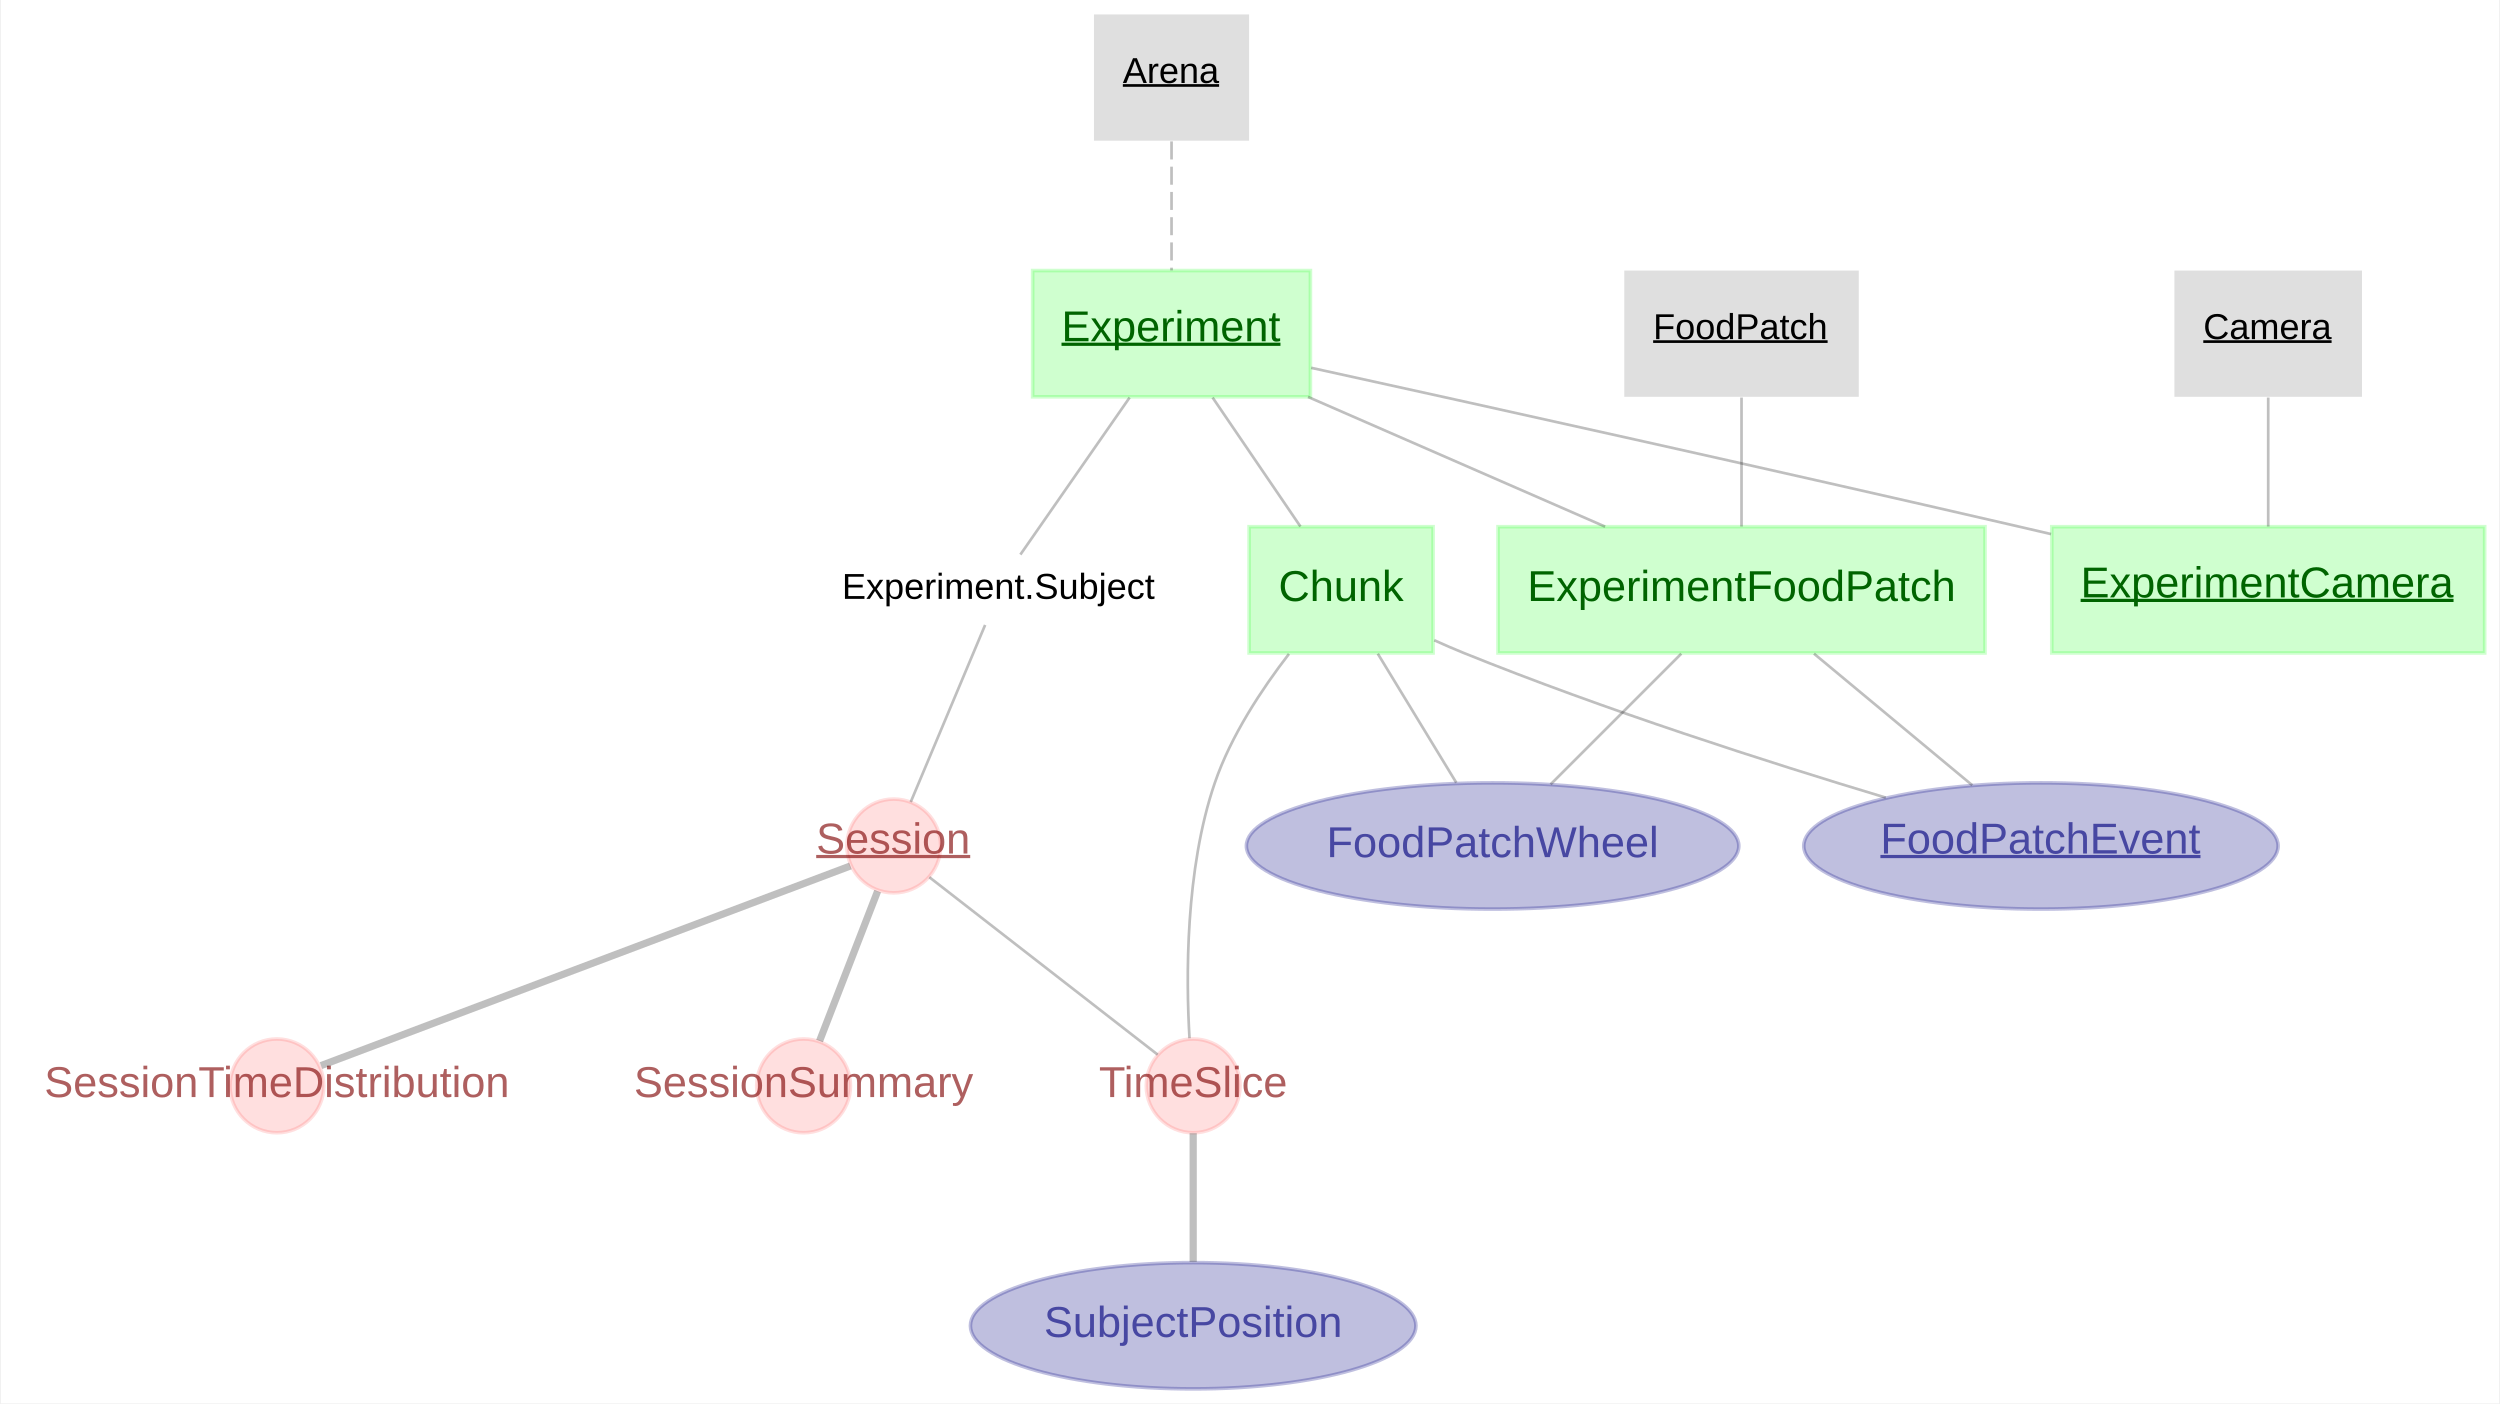
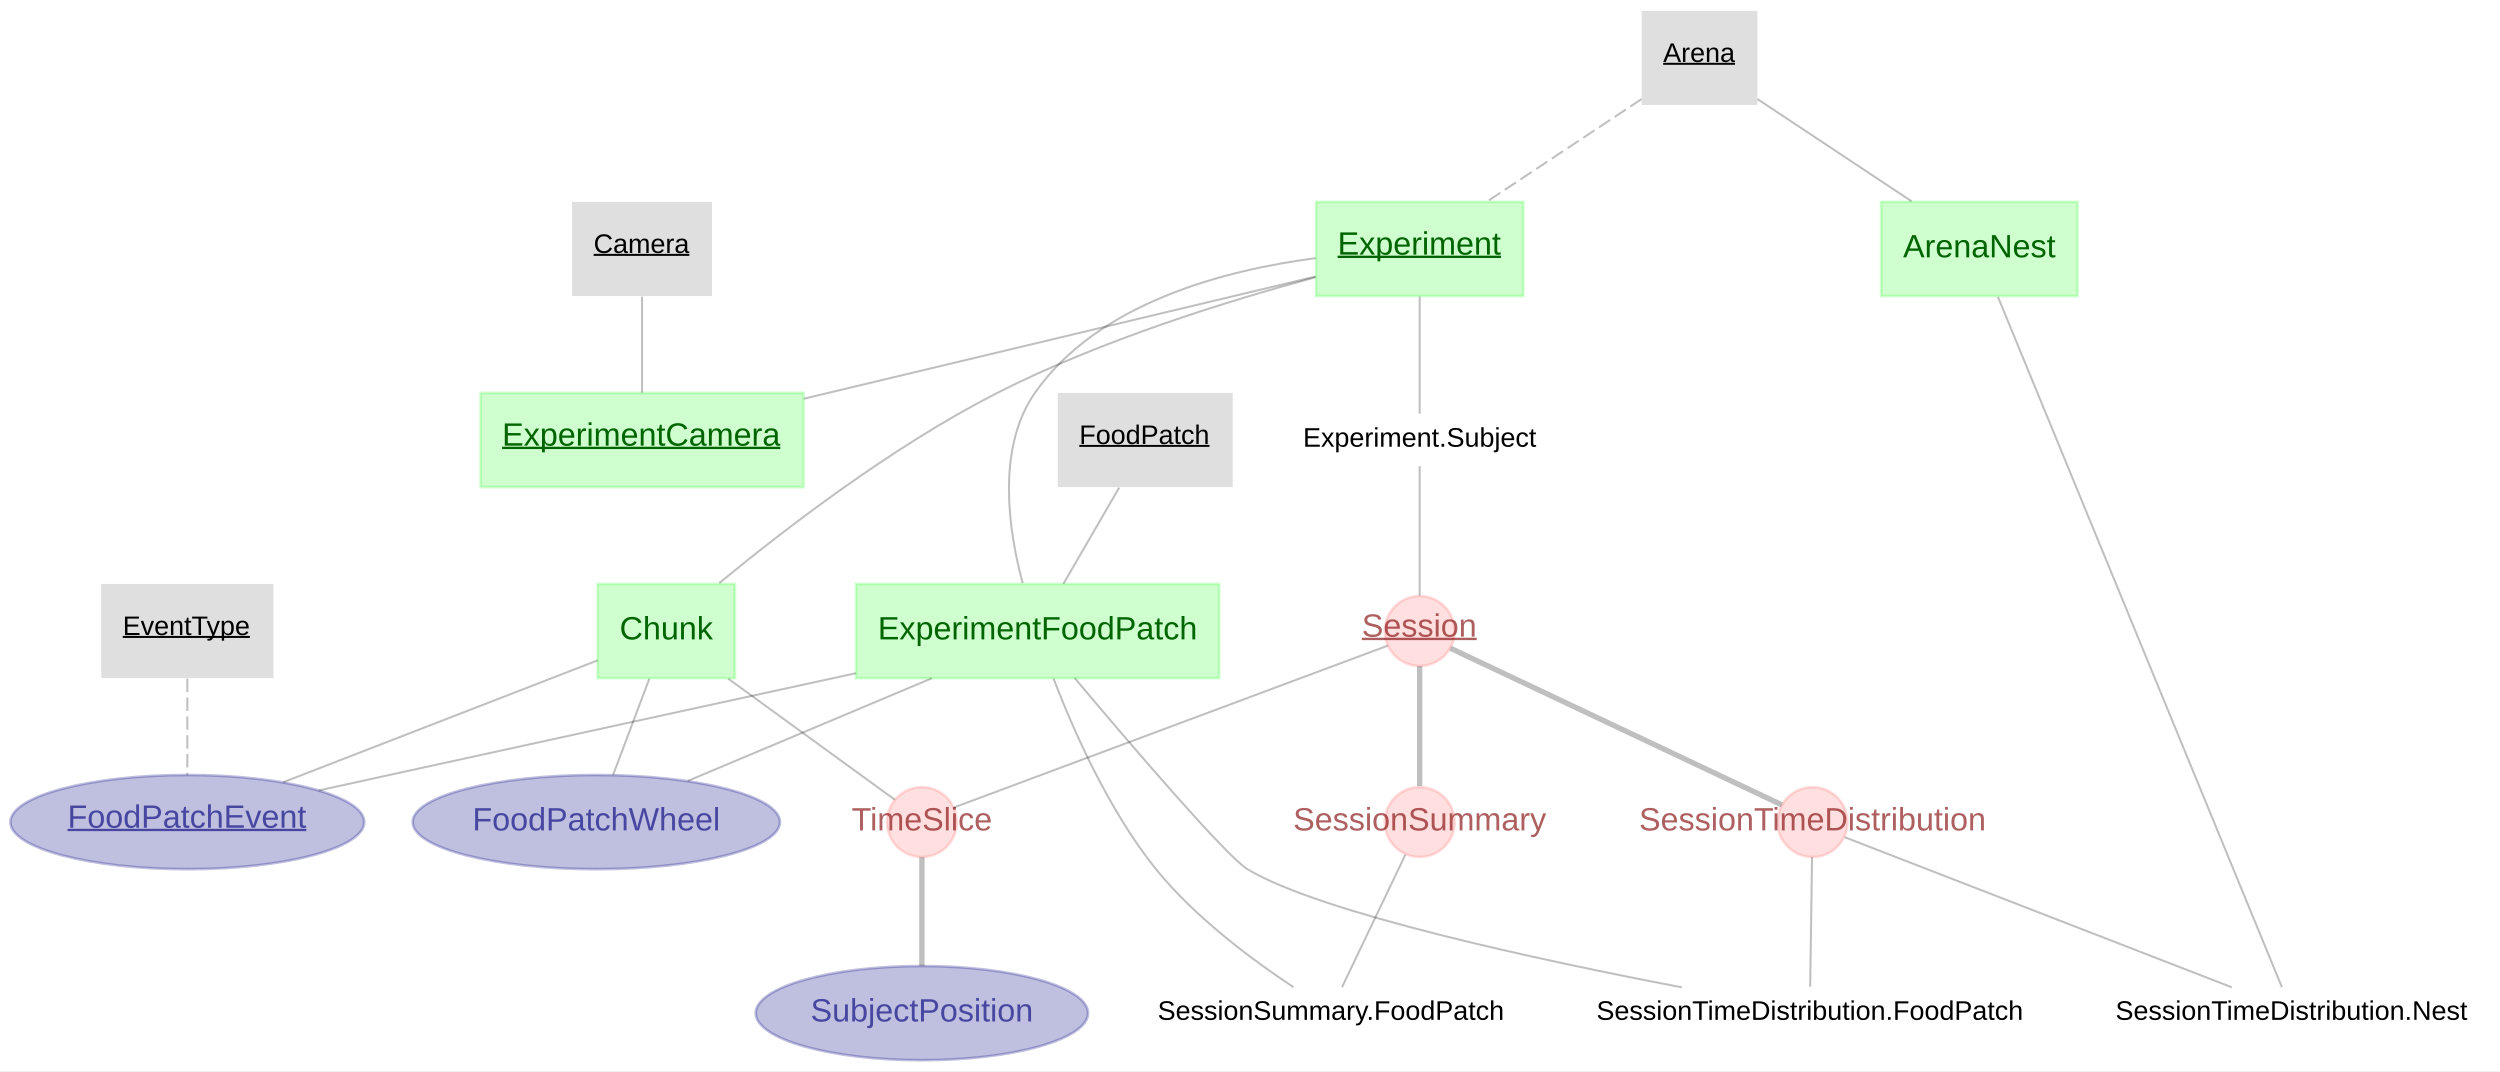
- <svg xmlns="http://www.w3.org/2000/svg" xmlns:xlink="http://www.w3.org/1999/xlink" width="693pt" height="389pt" viewBox="0.00 0.00 692.50 389.00">
-   <g id="graph0" class="graph" transform="scale(1 1) rotate(0) translate(4 385)">
-     <polygon fill="white" stroke="transparent" points="-4,4 -4,-385 688.5,-385 688.5,4 -4,4" />
+ <svg xmlns="http://www.w3.org/2000/svg" xmlns:xlink="http://www.w3.org/1999/xlink" width="929pt" height="398pt" viewBox="0.00 0.00 929.12 398.00">
+   <g id="graph0" class="graph" transform="scale(1 1) rotate(0) translate(4 394)">
+     <polygon fill="white" stroke="transparent" points="-4,4 -4,-394 925.12,-394 925.12,4 -4,4" />
    <g id="node1" class="node">
      <g id="a_node1">
-         <a xlink:title="→ Experiment → Subject ">
-           <polygon fill="transparent" stroke="transparent" points="324,-231 221,-231 221,-212 324,-212 324,-231" />
-           <text text-anchor="middle" x="272.5" y="-219" font-family="arial" font-size="10.00">Experiment.Subject</text>
+         <a xlink:title="→ TimeSlice ------------------------------ timestamps            position_x            position_y            position_z=null       area=null             speed=null            ">
+           <ellipse fill="#00007f" fill-opacity="0.251" stroke="#00007f" stroke-opacity="0.251" cx="338.62" cy="-17.5" rx="61.75" ry="17.5" />
+           <text text-anchor="middle" x="338.62" y="-14.4" font-family="arial" font-size="12.00" fill="#00007f" fill-opacity="0.627">SubjectPosition</text>
+         </a>
+       </g>
+     </g>
+     <g id="node2" class="node">
+       <g id="a_node2">
+         <a xlink:title="→ Chunk → ExperimentFoodPatch event_number          ------------------------------ event_time            → EventType ">
+           <ellipse fill="#00007f" fill-opacity="0.251" stroke="#00007f" stroke-opacity="0.251" cx="65.62" cy="-88.5" rx="65.75" ry="17.5" />
+           <text text-anchor="start" x="21.12" y="-86.4" font-family="arial" text-decoration="underline" font-size="12.00" fill="#00007f" fill-opacity="0.627">FoodPatchEvent</text>
+         </a>
+       </g>
+     </g>
+     <g id="node3" class="node">
+       <g id="a_node3">
+         <a xlink:title="→ Session → Chunk time_slice_start      ------------------------------ time_slice_end        ">
+           <ellipse fill="#ff0000" fill-opacity="0.125" stroke="#ff0000" stroke-opacity="0.125" cx="338.62" cy="-88.5" rx="13" ry="13" />
+           <text text-anchor="middle" x="338.62" y="-85.4" font-family="arial" font-size="12.00" fill="#7f0000" fill-opacity="0.627">TimeSlice</text>
+         </a>
+       </g>
+     </g>
+     <g id="edge1" class="edge">
+       <path fill="none" stroke="#000000" stroke-width="2" stroke-opacity="0.251" d="M338.62,-75.48C338.62,-64.28 338.62,-47.49 338.62,-35.03" />
+     </g>
+     <g id="node4" class="node">
+       <g id="a_node4">
+         <a xlink:title="event_code            ------------------------------ event_type            ">
+           <polygon fill="#000000" fill-opacity="0.125" stroke="transparent" points="97.62,-177 33.62,-177 33.62,-142 97.62,-142 97.62,-177" />
+           <text text-anchor="start" x="41.62" y="-158" font-family="arial" text-decoration="underline" font-size="10.00">EventType</text>
+         </a>
+       </g>
+     </g>
+     <g id="edge2" class="edge">
+       <path fill="none" stroke="#000000" stroke-width="0.75" stroke-dasharray="5,2" stroke-opacity="0.251" d="M65.62,-141.8C65.62,-130.95 65.62,-116.87 65.62,-106.05" />
+     </g>
+     <g id="node5" class="node">
+       <g id="a_node5">
+         <a xlink:title="arena_name            ------------------------------ arena_description=&quot;&quot;  → ArenaShape arena_x_dim           arena_y_dim           arena_z_dim=0         ">
+           <polygon fill="#000000" fill-opacity="0.125" stroke="transparent" points="649.12,-390 606.12,-390 606.12,-355 649.12,-355 649.12,-390" />
+           <text text-anchor="start" x="614.12" y="-371" font-family="arial" text-decoration="underline" font-size="10.00">Arena</text>
        </a>
      </g>
    </g>
    <g id="node13" class="node">
      <g id="a_node13">
+         <a xlink:title="experiment_name       ------------------------------ experiment_start_time  experiment_description  → Arena → Location ">
+           <polygon fill="#00ff00" fill-opacity="0.188" stroke="#00ff00" stroke-opacity="0.188" points="562.12,-319 485.12,-319 485.12,-284 562.12,-284 562.12,-319" />
+           <text text-anchor="start" x="493.12" y="-299.4" font-family="arial" text-decoration="underline" font-size="12.00" fill="darkgreen">Experiment</text>
+         </a>
+       </g>
+     </g>
+     <g id="edge3" class="edge">
+       <path fill="none" stroke="#000000" stroke-width="0.75" stroke-dasharray="5,2" stroke-opacity="0.251" d="M606.08,-357.2C589.42,-346.15 566.32,-330.83 548.81,-319.21" />
+     </g>
+     <g id="node15" class="node">
+       <g id="a_node15">
+         <a xlink:title="→ Arena nest                  ">
+           <polygon fill="#00ff00" fill-opacity="0.188" stroke="#00ff00" stroke-opacity="0.188" points="768.12,-319 695.12,-319 695.12,-284 768.12,-284 768.12,-319" />
+           <text text-anchor="middle" x="731.62" y="-298.4" font-family="arial" font-size="12.00" fill="darkgreen">ArenaNest</text>
+         </a>
+       </g>
+     </g>
+     <g id="edge4" class="edge">
+       <path fill="none" stroke="#000000" stroke-width="0.75" stroke-opacity="0.251" d="M649.17,-357.2C665.83,-346.15 688.93,-330.83 706.44,-319.21" />
+     </g>
+     <g id="node6" class="node">
+       <g id="a_node6">
+         <a xlink:title="→ Experiment → Subject ">
+           <polygon fill="transparent" stroke="transparent" points="575.12,-240 472.12,-240 472.12,-221 575.12,-221 575.12,-240" />
+           <text text-anchor="middle" x="523.62" y="-228" font-family="arial" font-size="10.00">Experiment.Subject</text>
+         </a>
+       </g>
+     </g>
+     <g id="node14" class="node">
+       <g id="a_node14">
        <a xlink:title="→ Experiment.Subject session_start         ">
-           <ellipse fill="#ff0000" fill-opacity="0.125" stroke="#ff0000" stroke-opacity="0.125" cx="243.5" cy="-150.5" rx="13" ry="13" />
-           <text text-anchor="start" x="222" y="-148.4" font-family="arial" text-decoration="underline" font-size="12.00" fill="#7f0000" fill-opacity="0.627">Session</text>
-         </a>
-       </g>
-     </g>
-     <g id="edge1" class="edge">
-       <path fill="none" stroke="#000000" stroke-width="0.75" stroke-opacity="0.251" d="M268.83,-211.76C263.58,-199.29 253.95,-176.37 248.2,-162.68" />
-     </g>
-     <g id="node2" class="node">
-       <g id="a_node2">
-         <a xlink:title="→ Chunk → ExperimentFoodPatch ------------------------------ timestamps            angle                 intensity             ">
-           <ellipse fill="#00007f" fill-opacity="0.251" stroke="#00007f" stroke-opacity="0.251" cx="409.5" cy="-150.5" rx="68.25" ry="17.5" />
-           <text text-anchor="middle" x="409.5" y="-147.4" font-family="arial" font-size="12.00" fill="#00007f" fill-opacity="0.627">FoodPatchWheel</text>
-         </a>
-       </g>
-     </g>
-     <g id="node3" class="node">
-       <g id="a_node3">
-         <a xlink:title="arena_name            ------------------------------ arena_description=&quot;&quot;  → ArenaShape arena_x_dim           arena_y_dim           arena_z_dim=0         ">
-           <polygon fill="#000000" fill-opacity="0.125" stroke="transparent" points="342,-381 299,-381 299,-346 342,-346 342,-381" />
-           <text text-anchor="start" x="307" y="-362" font-family="arial" text-decoration="underline" font-size="10.00">Arena</text>
-         </a>
-       </g>
+           <ellipse fill="#ff0000" fill-opacity="0.125" stroke="#ff0000" stroke-opacity="0.125" cx="523.62" cy="-159.5" rx="13" ry="13" />
+           <text text-anchor="start" x="502.12" y="-157.4" font-family="arial" text-decoration="underline" font-size="12.00" fill="#7f0000" fill-opacity="0.627">Session</text>
+         </a>
+       </g>
+     </g>
+     <g id="edge5" class="edge">
+       <path fill="none" stroke="#000000" stroke-width="0.75" stroke-opacity="0.251" d="M523.62,-220.76C523.62,-208.58 523.62,-186.43 523.62,-172.65" />
+     </g>
+     <g id="node7" class="node">
+       <g id="a_node7">
+         <a xlink:title="camera_serial_number  ">
+           <polygon fill="#000000" fill-opacity="0.125" stroke="transparent" points="260.62,-319 208.62,-319 208.62,-284 260.62,-284 260.62,-319" />
+           <text text-anchor="start" x="216.62" y="-300" font-family="arial" text-decoration="underline" font-size="10.00">Camera</text>
+         </a>
+       </g>
+     </g>
+     <g id="node19" class="node">
+       <g id="a_node19">
+         <a xlink:title="→ Experiment → Camera camera_install_time   ------------------------------ camera_description    camera_sampling_rate  ">
+           <polygon fill="#00ff00" fill-opacity="0.188" stroke="#00ff00" stroke-opacity="0.188" points="294.62,-248 174.62,-248 174.62,-213 294.62,-213 294.62,-248" />
+           <text text-anchor="start" x="182.62" y="-228.4" font-family="arial" text-decoration="underline" font-size="12.00" fill="darkgreen">ExperimentCamera</text>
+         </a>
+       </g>
+     </g>
+     <g id="edge6" class="edge">
+       <path fill="none" stroke="#000000" stroke-width="0.75" stroke-opacity="0.251" d="M234.62,-283.8C234.62,-272.95 234.62,-258.87 234.62,-248.05" />
    </g>
    <g id="node8" class="node">
      <g id="a_node8">
-         <a xlink:title="experiment_name       ------------------------------ experiment_start_time  experiment_description  → Arena → Location ">
-           <polygon fill="#00ff00" fill-opacity="0.188" stroke="#00ff00" stroke-opacity="0.188" points="359,-310 282,-310 282,-275 359,-275 359,-310" />
-           <text text-anchor="start" x="290" y="-290.4" font-family="arial" text-decoration="underline" font-size="12.00" fill="darkgreen">Experiment</text>
-         </a>
-       </g>
-     </g>
-     <g id="edge2" class="edge">
-       <path fill="none" stroke="#000000" stroke-width="0.75" stroke-dasharray="5,2" stroke-opacity="0.251" d="M320.5,-345.8C320.5,-334.95 320.5,-320.87 320.5,-310.05" />
-     </g>
-     <g id="node4" class="node">
-       <g id="a_node4">
+         <a xlink:title="→ SessionTimeDistribution → ExperimentFoodPatch ------------------------------ time_fraction_in_patch  in_patch              ">
+           <polygon fill="transparent" stroke="transparent" points="756.12,-27 581.12,-27 581.12,-8 756.12,-8 756.12,-27" />
+           <text text-anchor="middle" x="668.62" y="-15" font-family="arial" font-size="10.00">SessionTimeDistribution.FoodPatch</text>
+         </a>
+       </g>
+     </g>
+     <g id="node9" class="node">
+       <g id="a_node9">
+         <a xlink:title="→ SessionSummary → ExperimentFoodPatch ------------------------------ pellet_count          wheel_distance_travelled  ">
+           <polygon fill="transparent" stroke="transparent" points="563.12,-27 418.12,-27 418.12,-8 563.12,-8 563.12,-27" />
+           <text text-anchor="middle" x="490.62" y="-15" font-family="arial" font-size="10.00">SessionSummary.FoodPatch</text>
+         </a>
+       </g>
+     </g>
+     <g id="node10" class="node">
+       <g id="a_node10">
        <a xlink:title="→ Session ------------------------------ total_distance_travelled  total_pellet_count    total_wheel_distance_travelled  change_in_weight      ">
-           <ellipse fill="#ff0000" fill-opacity="0.125" stroke="#ff0000" stroke-opacity="0.125" cx="218.5" cy="-84" rx="13" ry="13" />
-           <text text-anchor="middle" x="218.5" y="-80.9" font-family="arial" font-size="12.00" fill="#7f0000" fill-opacity="0.627">SessionSummary</text>
-         </a>
-       </g>
-     </g>
-     <g id="node5" class="node">
-       <g id="a_node5">
-         <a xlink:title="food_patch_serial_number  ">
-           <polygon fill="#000000" fill-opacity="0.125" stroke="transparent" points="511,-310 446,-310 446,-275 511,-275 511,-310" />
-           <text text-anchor="start" x="454" y="-291" font-family="arial" text-decoration="underline" font-size="10.00">FoodPatch</text>
-         </a>
-       </g>
+           <ellipse fill="#ff0000" fill-opacity="0.125" stroke="#ff0000" stroke-opacity="0.125" cx="523.62" cy="-88.5" rx="13" ry="13" />
+           <text text-anchor="middle" x="523.62" y="-85.4" font-family="arial" font-size="12.00" fill="#7f0000" fill-opacity="0.627">SessionSummary</text>
+         </a>
+       </g>
+     </g>
+     <g id="edge7" class="edge">
+       <path fill="none" stroke="#000000" stroke-width="0.75" stroke-opacity="0.251" d="M518.32,-76.41C511.76,-62.7 500.74,-39.64 494.76,-27.16" />
+     </g>
+     <g id="node11" class="node">
+       <g id="a_node11">
+         <a xlink:title="→ Experiment chunk_start           ------------------------------ chunk_end             ">
+           <polygon fill="#00ff00" fill-opacity="0.188" stroke="#00ff00" stroke-opacity="0.188" points="269.12,-177 218.12,-177 218.12,-142 269.12,-142 269.12,-177" />
+           <text text-anchor="middle" x="243.62" y="-156.4" font-family="arial" font-size="12.00" fill="darkgreen">Chunk</text>
+         </a>
+       </g>
+     </g>
+     <g id="edge8" class="edge">
+       <path fill="none" stroke="#000000" stroke-width="0.75" stroke-opacity="0.251" d="M218.12,-148.61C187.46,-136.73 135.81,-116.7 101.22,-103.3" />
+     </g>
+     <g id="edge9" class="edge">
+       <path fill="none" stroke="#000000" stroke-width="0.75" stroke-opacity="0.251" d="M266.62,-141.8C286.39,-127.44 313.96,-107.42 328.58,-96.79" />
+     </g>
+     <g id="node20" class="node">
+       <g id="a_node20">
+         <a xlink:title="→ Chunk → ExperimentFoodPatch ------------------------------ timestamps            angle                 intensity             ">
+           <ellipse fill="#00007f" fill-opacity="0.251" stroke="#00007f" stroke-opacity="0.251" cx="217.62" cy="-88.5" rx="68.25" ry="17.5" />
+           <text text-anchor="middle" x="217.62" y="-85.4" font-family="arial" font-size="12.00" fill="#00007f" fill-opacity="0.627">FoodPatchWheel</text>
+         </a>
+       </g>
+     </g>
+     <g id="edge10" class="edge">
+       <path fill="none" stroke="#000000" stroke-width="0.75" stroke-opacity="0.251" d="M237.33,-141.8C233.24,-130.95 227.94,-116.87 223.86,-106.05" />
    </g>
    <g id="node12" class="node">
      <g id="a_node12">
+         <a xlink:title="→ Session ------------------------------ time_fraction_in_corridor  in_corridor           time_fraction_in_arena  in_arena              ">
+           <ellipse fill="#ff0000" fill-opacity="0.125" stroke="#ff0000" stroke-opacity="0.125" cx="669.62" cy="-88.5" rx="13" ry="13" />
+           <text text-anchor="middle" x="669.62" y="-85.4" font-family="arial" font-size="12.00" fill="#7f0000" fill-opacity="0.627">SessionTimeDistribution</text>
+         </a>
+       </g>
+     </g>
+     <g id="edge11" class="edge">
+       <path fill="none" stroke="#000000" stroke-width="0.75" stroke-opacity="0.251" d="M669.45,-75.48C669.25,-61.74 668.93,-39.56 668.75,-27.32" />
+     </g>
+     <g id="node17" class="node">
+       <g id="a_node17">
+         <a xlink:title="→ SessionTimeDistribution → ArenaNest ------------------------------ time_fraction_in_nest  in_nest               ">
+           <polygon fill="transparent" stroke="transparent" points="921.12,-27 774.12,-27 774.12,-8 921.12,-8 921.12,-27" />
+           <text text-anchor="middle" x="847.62" y="-15" font-family="arial" font-size="10.00">SessionTimeDistribution.Nest</text>
+         </a>
+       </g>
+     </g>
+     <g id="edge12" class="edge">
+       <path fill="none" stroke="#000000" stroke-width="0.75" stroke-opacity="0.251" d="M681.58,-82.87C711.05,-71.44 787.51,-41.8 825.51,-27.07" />
+     </g>
+     <g id="edge13" class="edge">
+       <path fill="none" stroke="#000000" stroke-width="0.75" stroke-opacity="0.251" d="M523.62,-283.8C523.62,-270.08 523.62,-251.19 523.62,-240.27" />
+     </g>
+     <g id="edge14" class="edge">
+       <path fill="none" stroke="#000000" stroke-width="0.75" stroke-opacity="0.251" d="M484.93,-291C452.35,-282.21 405.05,-267.54 366.62,-248 327.38,-228.04 286.67,-196.59 263.32,-177.33" />
+     </g>
+     <g id="node18" class="node">
+       <g id="a_node18">
        <a xlink:title="→ Experiment → FoodPatch food_patch_install_time  ------------------------------ food_patch_description  wheel_sampling_rate   ">
-           <polygon fill="#00ff00" fill-opacity="0.188" stroke="#00ff00" stroke-opacity="0.188" points="546,-239 411,-239 411,-204 546,-204 546,-239" />
-           <text text-anchor="middle" x="478.5" y="-218.4" font-family="arial" font-size="12.00" fill="darkgreen">ExperimentFoodPatch</text>
-         </a>
-       </g>
-     </g>
-     <g id="edge3" class="edge">
-       <path fill="none" stroke="#000000" stroke-width="0.75" stroke-opacity="0.251" d="M478.5,-274.8C478.5,-263.95 478.5,-249.87 478.5,-239.05" />
-     </g>
-     <g id="node6" class="node">
-       <g id="a_node6">
-         <a xlink:title="camera_serial_number  ">
-           <polygon fill="#000000" fill-opacity="0.125" stroke="transparent" points="650.5,-310 598.5,-310 598.5,-275 650.5,-275 650.5,-310" />
-           <text text-anchor="start" x="606.5" y="-291" font-family="arial" text-decoration="underline" font-size="10.00">Camera</text>
-         </a>
-       </g>
-     </g>
-     <g id="node14" class="node">
-       <g id="a_node14">
-         <a xlink:title="→ Experiment → Camera camera_install_time   ------------------------------ camera_description    camera_sampling_rate  ">
-           <polygon fill="#00ff00" fill-opacity="0.188" stroke="#00ff00" stroke-opacity="0.188" points="684.5,-239 564.5,-239 564.5,-204 684.5,-204 684.5,-239" />
-           <text text-anchor="start" x="572.5" y="-219.4" font-family="arial" text-decoration="underline" font-size="12.00" fill="darkgreen">ExperimentCamera</text>
-         </a>
-       </g>
-     </g>
-     <g id="edge4" class="edge">
-       <path fill="none" stroke="#000000" stroke-width="0.75" stroke-opacity="0.251" d="M624.5,-274.8C624.5,-263.95 624.5,-249.87 624.5,-239.05" />
-     </g>
-     <g id="node7" class="node">
-       <g id="a_node7">
-         <a xlink:title="→ Experiment chunk_start           ------------------------------ chunk_end             ">
-           <polygon fill="#00ff00" fill-opacity="0.188" stroke="#00ff00" stroke-opacity="0.188" points="393,-239 342,-239 342,-204 393,-204 393,-239" />
-           <text text-anchor="middle" x="367.5" y="-218.4" font-family="arial" font-size="12.00" fill="darkgreen">Chunk</text>
-         </a>
-       </g>
-     </g>
-     <g id="edge5" class="edge">
-       <path fill="none" stroke="#000000" stroke-width="0.75" stroke-opacity="0.251" d="M377.67,-203.8C384.27,-192.95 392.84,-178.87 399.43,-168.05" />
-     </g>
-     <g id="node9" class="node">
-       <g id="a_node9">
-         <a xlink:title="→ Session → Chunk time_slice_start      ------------------------------ time_slice_end        ">
-           <ellipse fill="#ff0000" fill-opacity="0.125" stroke="#ff0000" stroke-opacity="0.125" cx="326.5" cy="-84" rx="13" ry="13" />
-           <text text-anchor="middle" x="326.5" y="-80.9" font-family="arial" font-size="12.00" fill="#7f0000" fill-opacity="0.627">TimeSlice</text>
-         </a>
-       </g>
-     </g>
-     <g id="edge6" class="edge">
-       <path fill="none" stroke="#000000" stroke-width="0.75" stroke-opacity="0.251" d="M353.05,-203.74C345.52,-193.98 336.97,-181.06 332.5,-168 324.26,-143.95 324.51,-113.74 325.48,-97.2" />
-     </g>
-     <g id="node11" class="node">
-       <g id="a_node11">
-         <a xlink:title="→ Chunk → ExperimentFoodPatch event_number          ------------------------------ event_time            → EventType ">
-           <ellipse fill="#00007f" fill-opacity="0.251" stroke="#00007f" stroke-opacity="0.251" cx="561.5" cy="-150.5" rx="65.75" ry="17.5" />
-           <text text-anchor="start" x="517" y="-148.4" font-family="arial" text-decoration="underline" font-size="12.00" fill="#00007f" fill-opacity="0.627">FoodPatchEvent</text>
-         </a>
-       </g>
-     </g>
-     <g id="edge7" class="edge">
-       <path fill="none" stroke="#000000" stroke-width="0.75" stroke-opacity="0.251" d="M393.33,-207.52C396.06,-206.28 398.82,-205.08 401.5,-204 440.39,-188.27 485.95,-173.68 518.49,-163.89" />
-     </g>
-     <g id="edge8" class="edge">
-       <path fill="none" stroke="#000000" stroke-width="0.75" stroke-opacity="0.251" d="M308.88,-274.8C299.34,-261.08 286.19,-242.19 278.6,-231.27" />
-     </g>
-     <g id="edge9" class="edge">
-       <path fill="none" stroke="#000000" stroke-width="0.75" stroke-opacity="0.251" d="M331.88,-274.8C339.27,-263.95 348.86,-249.87 356.23,-239.05" />
-     </g>
-     <g id="edge10" class="edge">
-       <path fill="none" stroke="#000000" stroke-width="0.75" stroke-opacity="0.251" d="M358.34,-274.97C383.27,-264.09 415.77,-249.89 440.69,-239.01" />
-     </g>
-     <g id="edge11" class="edge">
-       <path fill="none" stroke="#000000" stroke-width="0.75" stroke-opacity="0.251" d="M359.21,-283.04C405.83,-272.8 486.46,-254.96 555.5,-239 558.38,-238.33 561.33,-237.65 564.3,-236.95" />
-     </g>
-     <g id="node15" class="node">
-       <g id="a_node15">
-         <a xlink:title="→ TimeSlice ------------------------------ timestamps            position_x            position_y            position_z=null       area=null             speed=null            ">
-           <ellipse fill="#00007f" fill-opacity="0.251" stroke="#00007f" stroke-opacity="0.251" cx="326.5" cy="-17.5" rx="61.75" ry="17.5" />
-           <text text-anchor="middle" x="326.5" y="-14.4" font-family="arial" font-size="12.00" fill="#00007f" fill-opacity="0.627">SubjectPosition</text>
-         </a>
-       </g>
-     </g>
-     <g id="edge12" class="edge">
-       <path fill="none" stroke="#000000" stroke-width="2" stroke-opacity="0.251" d="M326.5,-70.87C326.5,-60.8 326.5,-46.37 326.5,-35.2" />
-     </g>
-     <g id="node10" class="node">
-       <g id="a_node10">
-         <a xlink:title="→ Session ------------------------------ time_fraction_in_corridor  in_corridor           time_fraction_in_arena  in_arena              ">
-           <ellipse fill="#ff0000" fill-opacity="0.125" stroke="#ff0000" stroke-opacity="0.125" cx="72.5" cy="-84" rx="13" ry="13" />
-           <text text-anchor="middle" x="72.5" y="-80.9" font-family="arial" font-size="12.00" fill="#7f0000" fill-opacity="0.627">SessionTimeDistribution</text>
-         </a>
-       </g>
-     </g>
-     <g id="edge13" class="edge">
-       <path fill="none" stroke="#000000" stroke-width="0.75" stroke-opacity="0.251" d="M461.8,-203.8C450.79,-192.79 436.45,-178.45 425.57,-167.57" />
-     </g>
-     <g id="edge14" class="edge">
-       <path fill="none" stroke="#000000" stroke-width="0.75" stroke-opacity="0.251" d="M498.59,-203.8C511.93,-192.71 529.33,-178.24 542.45,-167.34" />
+           <polygon fill="#00ff00" fill-opacity="0.188" stroke="#00ff00" stroke-opacity="0.188" points="449.12,-177 314.12,-177 314.12,-142 449.12,-142 449.12,-177" />
+           <text text-anchor="middle" x="381.62" y="-156.4" font-family="arial" font-size="12.00" fill="darkgreen">ExperimentFoodPatch</text>
+         </a>
+       </g>
    </g>
    <g id="edge15" class="edge">
-       <path fill="none" stroke="#000000" stroke-width="2" stroke-opacity="0.251" d="M239.03,-137.97C234.48,-126.23 227.47,-108.14 222.93,-96.43" />
+       <path fill="none" stroke="#000000" stroke-width="0.75" stroke-opacity="0.251" d="M485.04,-298.09C451.26,-293.69 404.01,-281.5 380.62,-248 366.1,-227.2 370.95,-196.3 376.08,-177.33" />
    </g>
    <g id="edge16" class="edge">
-       <path fill="none" stroke="#000000" stroke-width="0.75" stroke-opacity="0.251" d="M253.35,-141.85C269.32,-129.43 300.7,-105.05 316.67,-92.64" />
+       <path fill="none" stroke="#000000" stroke-width="0.75" stroke-opacity="0.251" d="M484.95,-291.27C436.19,-279.62 351.85,-259.49 294.68,-245.84" />
    </g>
    <g id="edge17" class="edge">
-       <path fill="none" stroke="#000000" stroke-width="2" stroke-opacity="0.251" d="M231.48,-144.96C200.15,-133.15 116.3,-101.52 84.74,-89.62" />
+       <path fill="none" stroke="#000000" stroke-width="0.75" stroke-opacity="0.251" d="M511.77,-154.08C478.44,-141.65 384.13,-106.47 350.62,-93.97" />
+     </g>
+     <g id="edge18" class="edge">
+       <path fill="none" stroke="#000000" stroke-width="2" stroke-opacity="0.251" d="M523.62,-146.48C523.62,-133.97 523.62,-114.48 523.62,-101.85" />
+     </g>
+     <g id="edge19" class="edge">
+       <path fill="none" stroke="#000000" stroke-width="2" stroke-opacity="0.251" d="M535.08,-153.09C562.37,-140.19 630.98,-107.76 658.22,-94.89" />
+     </g>
+     <g id="edge20" class="edge">
+       <path fill="none" stroke="#000000" stroke-width="0.75" stroke-opacity="0.251" d="M738.53,-283.7C760.43,-230.46 827.82,-66.65 844.07,-27.14" />
+     </g>
+     <g id="node16" class="node">
+       <g id="a_node16">
+         <a xlink:title="food_patch_serial_number  ">
+           <polygon fill="#000000" fill-opacity="0.125" stroke="transparent" points="454.12,-248 389.12,-248 389.12,-213 454.12,-213 454.12,-248" />
+           <text text-anchor="start" x="397.12" y="-229" font-family="arial" text-decoration="underline" font-size="10.00">FoodPatch</text>
+         </a>
+       </g>
+     </g>
+     <g id="edge21" class="edge">
+       <path fill="none" stroke="#000000" stroke-width="0.75" stroke-opacity="0.251" d="M411.94,-212.8C405.65,-201.95 397.49,-187.87 391.22,-177.05" />
+     </g>
+     <g id="edge22" class="edge">
+       <path fill="none" stroke="#000000" stroke-width="0.75" stroke-opacity="0.251" d="M314.09,-143.83C265.77,-133.32 199.19,-118.82 140.62,-106 132.16,-104.15 123.16,-102.17 114.44,-100.25" />
+     </g>
+     <g id="edge23" class="edge">
+       <path fill="none" stroke="#000000" stroke-width="0.75" stroke-opacity="0.251" d="M395.42,-142C415.62,-118 451.7,-75.8 459.62,-71 486.51,-54.72 568.12,-37.2 621.04,-27.08" />
+     </g>
+     <g id="edge24" class="edge">
+       <path fill="none" stroke="#000000" stroke-width="0.75" stroke-opacity="0.251" d="M387.55,-141.81C394.67,-123.24 407.91,-92.97 425.62,-71 440.38,-52.71 462.49,-36.54 476.74,-27.14" />
+     </g>
+     <g id="edge25" class="edge">
+       <path fill="none" stroke="#000000" stroke-width="0.75" stroke-opacity="0.251" d="M342.34,-141.97C314.67,-130.33 278,-114.9 251.59,-103.79" />
    </g>
  </g>
</svg>
